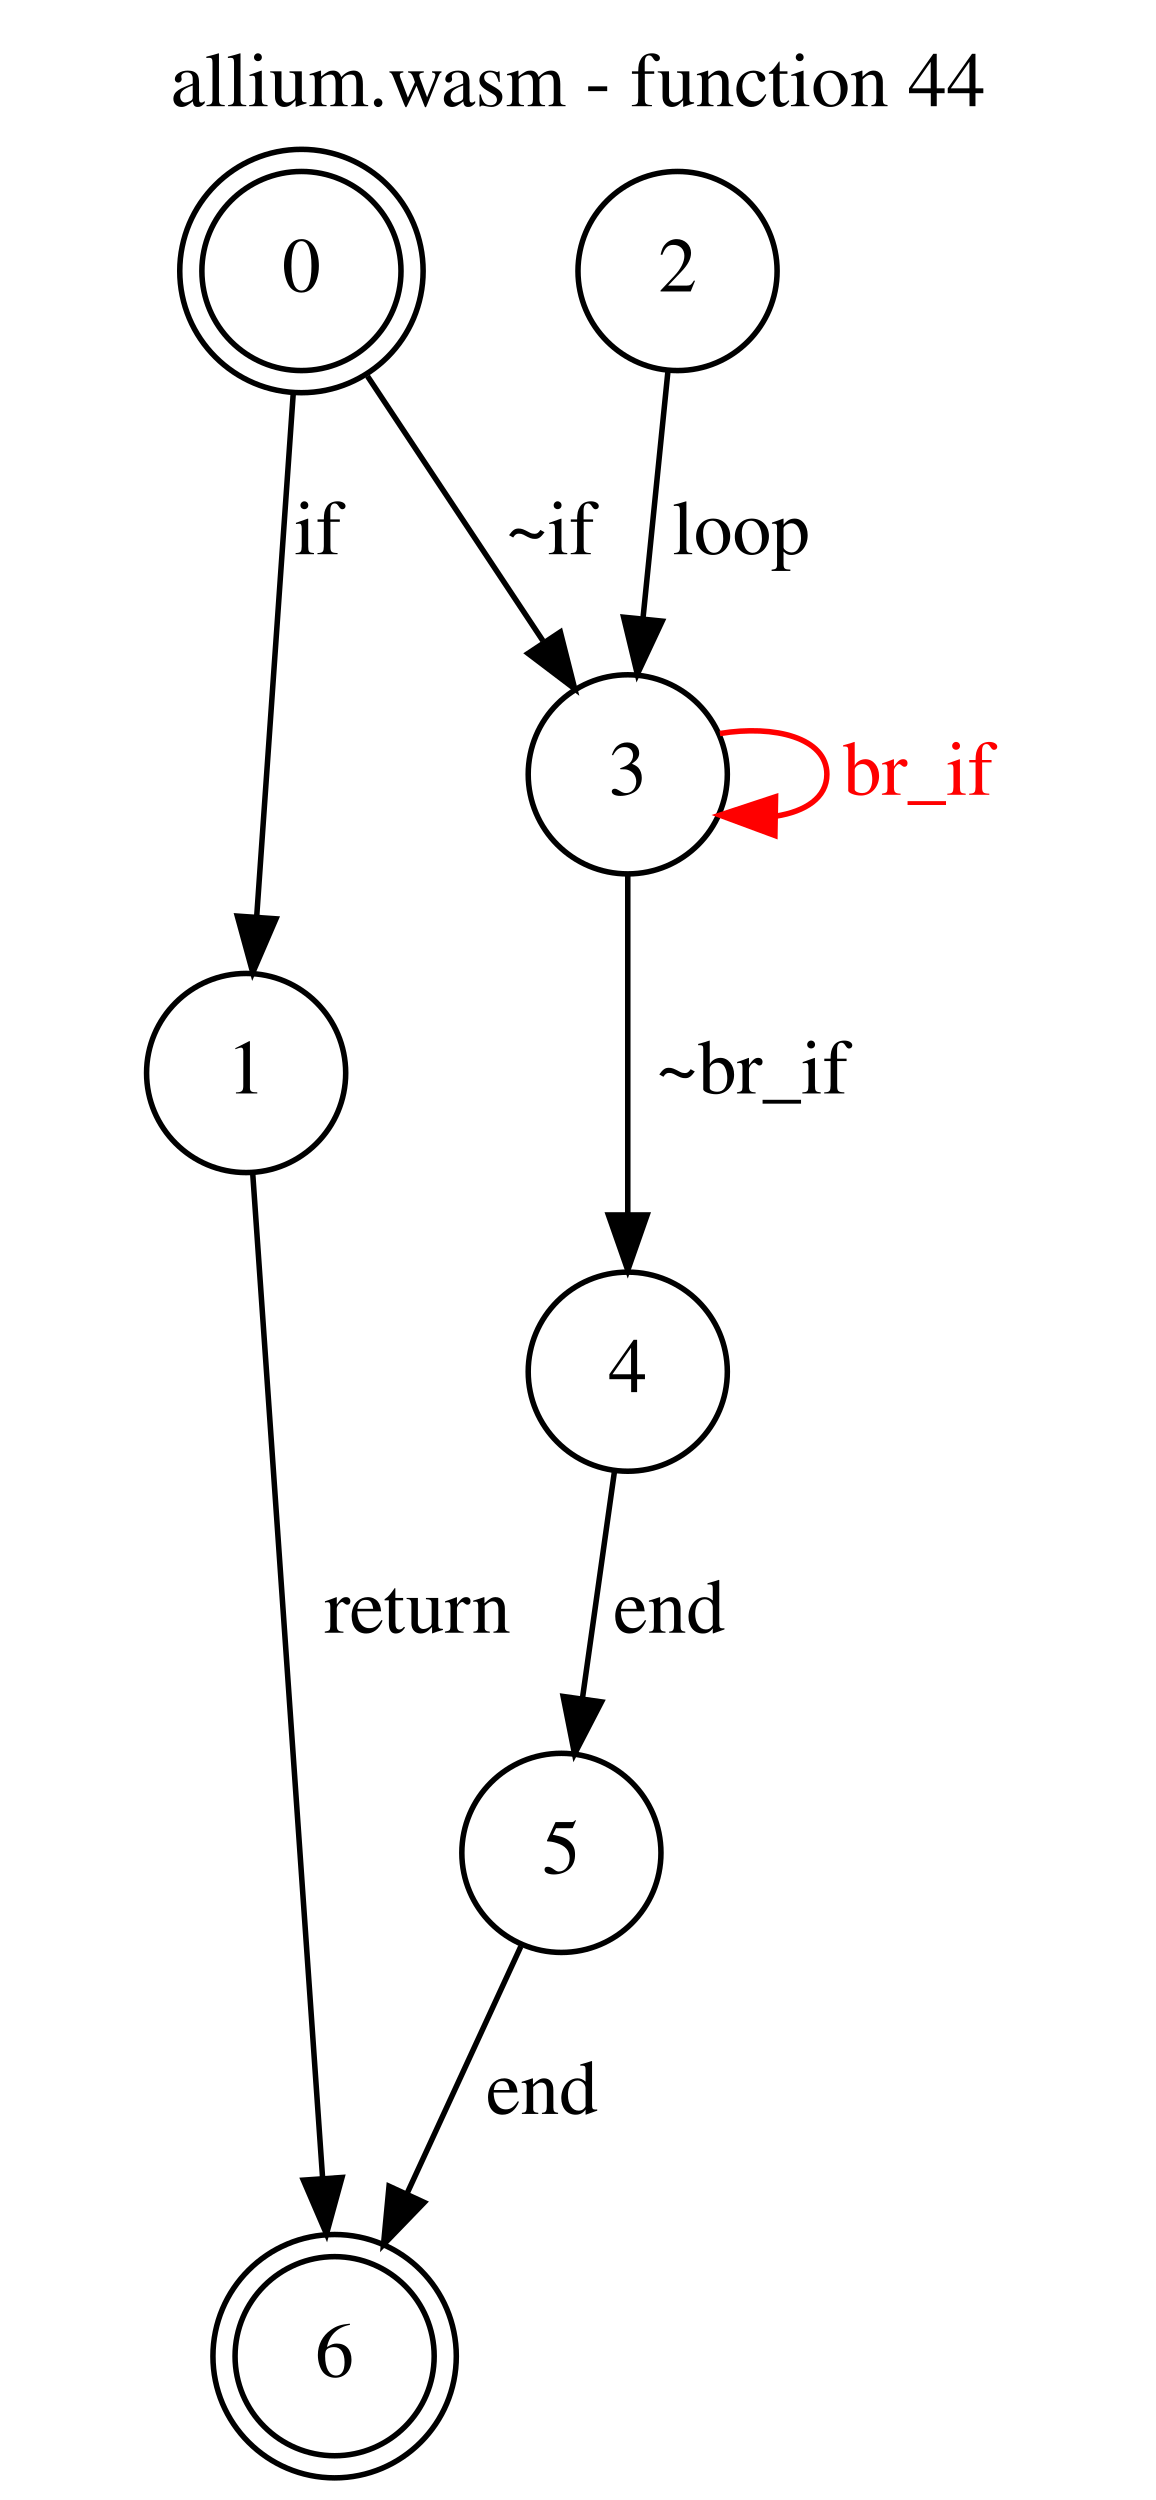
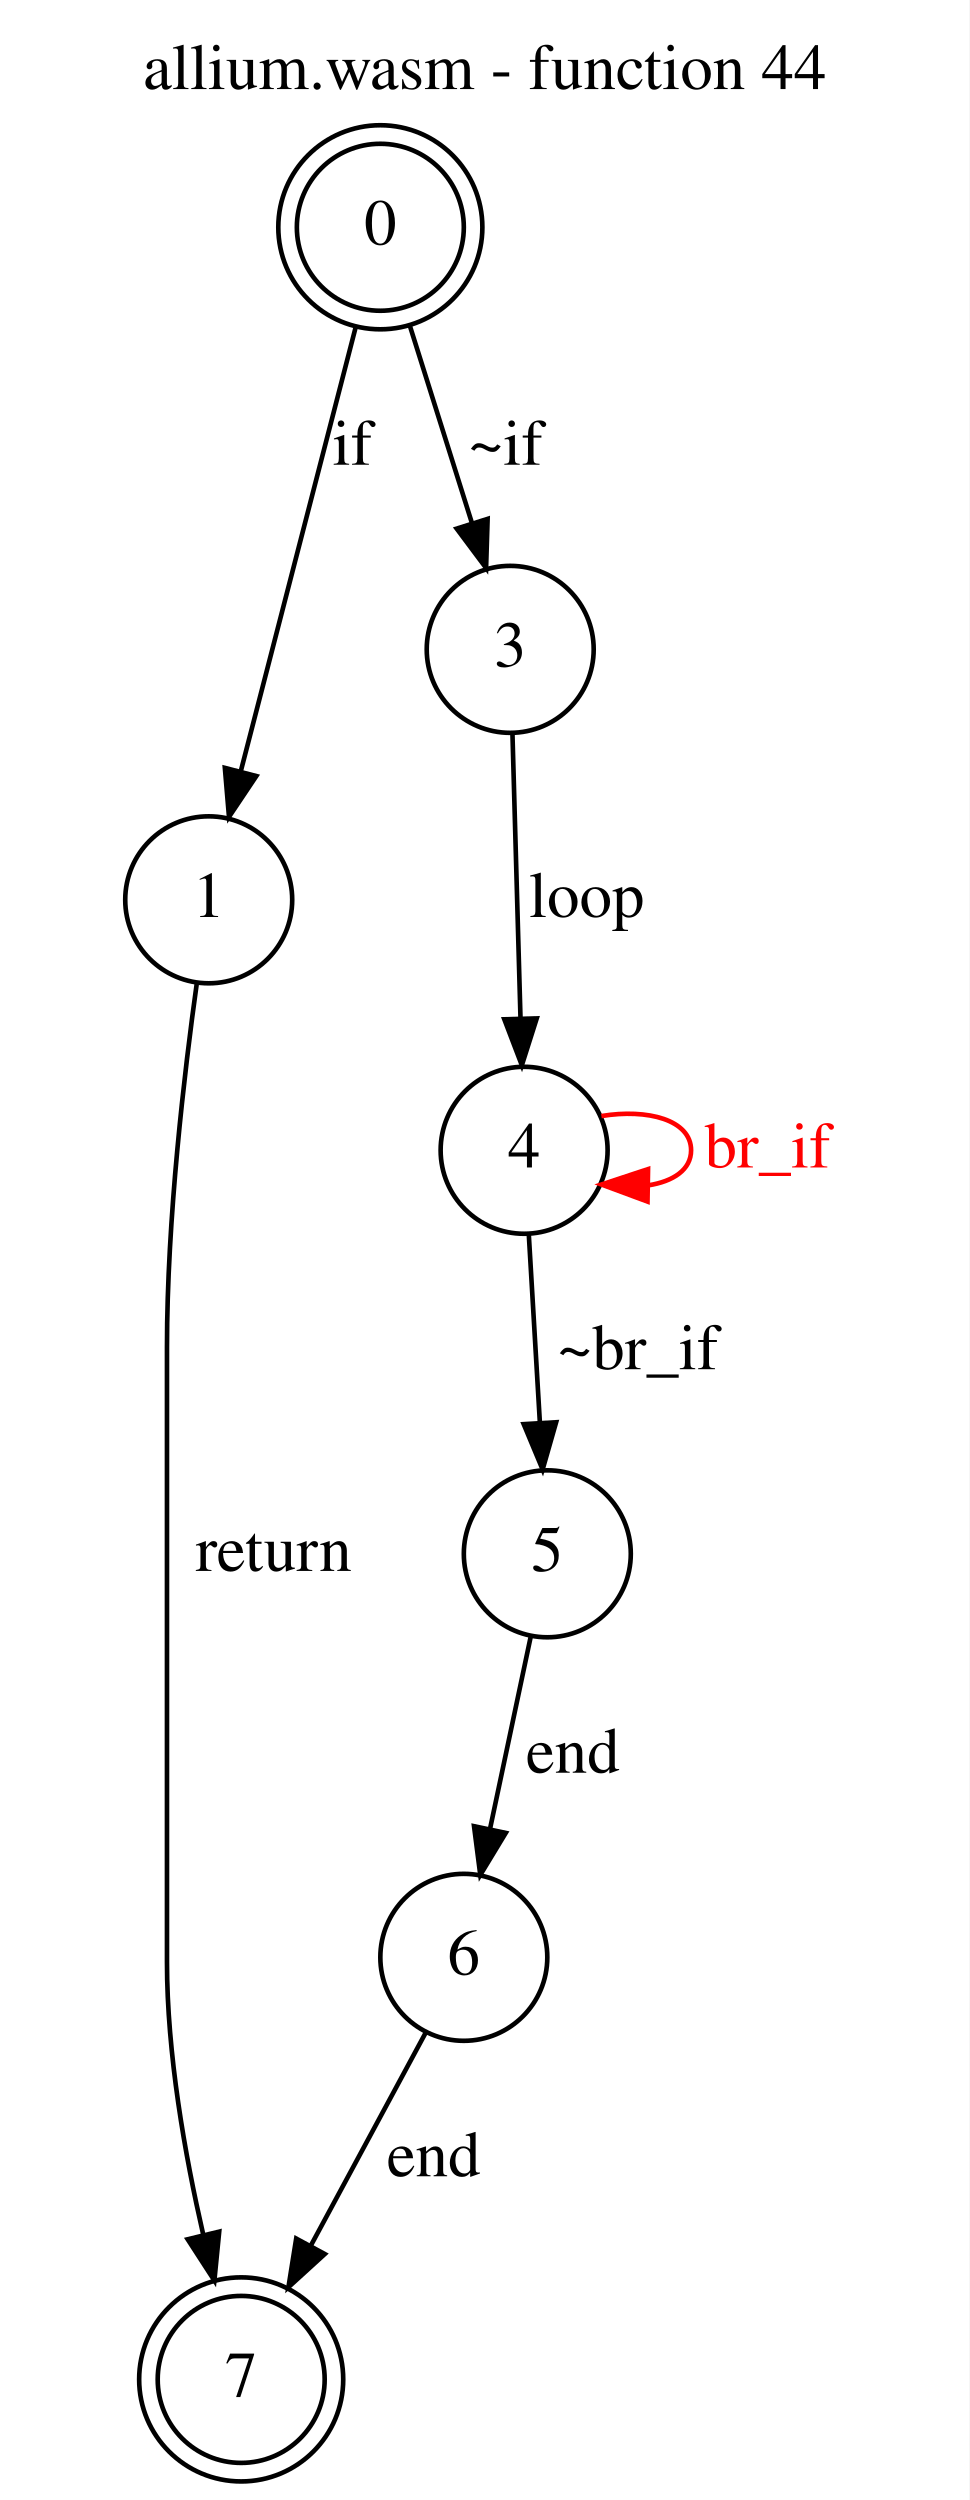
- <svg xmlns="http://www.w3.org/2000/svg" width="209pt" height="452pt" viewBox="0.00 0.00 209.00 452.00">
-   <g id="graph0" class="graph" transform="scale(1 1) rotate(0) translate(4 448)">
-     <polygon fill="white" stroke="transparent" points="-4,4 -4,-448 205,-448 205,4 -4,4" />
-     <text text-anchor="middle" x="100.5" y="-428.8" font-family="Times,serif" font-size="14.00">allium.wasm - function 44</text>
+ <svg xmlns="http://www.w3.org/2000/svg" width="209pt" height="539pt" viewBox="0.00 0.00 209.00 539.00">
+   <g id="graph0" class="graph" transform="scale(1 1) rotate(0) translate(4 535)">
+     <polygon fill="white" stroke="transparent" points="-4,4 -4,-535 205,-535 205,4 -4,4" />
+     <text text-anchor="middle" x="100.5" y="-515.8" font-family="Times,serif" font-size="14.00">allium.wasm - function 44</text>
    <g id="node1" class="node">
-       <ellipse fill="none" stroke="black" cx="50.5" cy="-399" rx="18" ry="18" />
-       <ellipse fill="none" stroke="black" cx="50.5" cy="-399" rx="22" ry="22" />
-       <text text-anchor="middle" x="50.5" y="-395.3" font-family="Times,serif" font-size="14.00">0</text>
+       <ellipse fill="none" stroke="black" cx="78" cy="-486" rx="18" ry="18" />
+       <ellipse fill="none" stroke="black" cx="78" cy="-486" rx="22" ry="22" />
+       <text text-anchor="middle" x="78" y="-482.3" font-family="Times,serif" font-size="14.00">0</text>
    </g>
    <g id="node3" class="node">
-       <ellipse fill="none" stroke="black" cx="40.5" cy="-254" rx="18" ry="18" />
-       <text text-anchor="middle" x="40.5" y="-250.3" font-family="Times,serif" font-size="14.00">1</text>
+       <ellipse fill="none" stroke="black" cx="41" cy="-341" rx="18" ry="18" />
+       <text text-anchor="middle" x="41" y="-337.3" font-family="Times,serif" font-size="14.00">1</text>
    </g>
    <g id="edge1" class="edge">
-       <path fill="none" stroke="black" d="M49.02,-376.9C47.27,-351.8 44.33,-309.83 42.41,-282.28" />
-       <polygon fill="black" stroke="black" points="45.89,-281.88 41.7,-272.15 38.91,-282.37 45.89,-281.88" />
-       <text text-anchor="middle" x="53.5" y="-347.8" font-family="Times,serif" font-size="14.00">if</text>
+       <path fill="none" stroke="black" d="M72.7,-464.51C66.18,-439.31 55.09,-396.47 47.91,-368.71" />
+       <polygon fill="black" stroke="black" points="51.26,-367.68 45.37,-358.88 44.48,-369.44 51.26,-367.68" />
+       <text text-anchor="middle" x="72" y="-434.8" font-family="Times,serif" font-size="14.00">if</text>
    </g>
    <g id="node4" class="node">
-       <ellipse fill="none" stroke="black" cx="109.5" cy="-308" rx="18" ry="18" />
-       <text text-anchor="middle" x="109.5" y="-304.3" font-family="Times,serif" font-size="14.00">3</text>
+       <ellipse fill="none" stroke="black" cx="106" cy="-395" rx="18" ry="18" />
+       <text text-anchor="middle" x="106" y="-391.3" font-family="Times,serif" font-size="14.00">3</text>
    </g>
    <g id="edge2" class="edge">
-       <path fill="none" stroke="black" d="M62.44,-379.99C71.59,-366.19 84.27,-347.06 94.17,-332.13" />
-       <polygon fill="black" stroke="black" points="97.31,-333.73 99.91,-323.46 91.47,-329.86 97.31,-333.73" />
-       <text text-anchor="middle" x="95.5" y="-347.8" font-family="Times,serif" font-size="14.00">~if</text>
+       <path fill="none" stroke="black" d="M84.35,-464.8C88.31,-452.22 93.45,-435.89 97.73,-422.29" />
+       <polygon fill="black" stroke="black" points="101.13,-423.13 100.8,-412.54 94.46,-421.03 101.13,-423.13" />
+       <text text-anchor="middle" x="105" y="-434.8" font-family="Times,serif" font-size="14.00">~if</text>
    </g>
    <g id="node2" class="node">
-       <ellipse fill="none" stroke="black" cx="56.5" cy="-22" rx="18" ry="18" />
-       <ellipse fill="none" stroke="black" cx="56.5" cy="-22" rx="22" ry="22" />
-       <text text-anchor="middle" x="56.5" y="-18.3" font-family="Times,serif" font-size="14.00">6</text>
+       <ellipse fill="none" stroke="black" cx="48" cy="-22" rx="18" ry="18" />
+       <ellipse fill="none" stroke="black" cx="48" cy="-22" rx="22" ry="22" />
+       <text text-anchor="middle" x="48" y="-18.3" font-family="Times,serif" font-size="14.00">7</text>
    </g>
    <g id="edge3" class="edge">
-       <path fill="none" stroke="black" d="M41.7,-235.71C44.39,-197.07 50.92,-103.26 54.33,-54.15" />
-       <polygon fill="black" stroke="black" points="57.83,-54.31 55.03,-44.1 50.85,-53.83 57.83,-54.31" />
-       <text text-anchor="middle" x="71.5" y="-152.8" font-family="Times,serif" font-size="14.00">return</text>
+       <path fill="none" stroke="black" d="M38.45,-323.14C35.78,-304.09 32,-272.14 32,-244.5 32,-244.5 32,-244.5 32,-112 32,-92.24 35.87,-70.39 39.8,-53.29" />
+       <polygon fill="black" stroke="black" points="43.26,-53.86 42.22,-43.32 36.46,-52.21 43.26,-53.86" />
+       <text text-anchor="middle" x="55" y="-196.3" font-family="Times,serif" font-size="14.00">return</text>
+     </g>
+     <g id="node5" class="node">
+       <ellipse fill="none" stroke="black" cx="109" cy="-287" rx="18" ry="18" />
+       <text text-anchor="middle" x="109" y="-283.3" font-family="Times,serif" font-size="14.00">4</text>
+     </g>
+     <g id="edge4" class="edge">
+       <path fill="none" stroke="black" d="M106.48,-376.97C106.95,-360.38 107.67,-334.88 108.22,-315.43" />
+       <polygon fill="black" stroke="black" points="111.72,-315.44 108.51,-305.34 104.73,-315.24 111.72,-315.44" />
+       <text text-anchor="middle" x="122.5" y="-337.3" font-family="Times,serif" font-size="14.00">loop</text>
    </g>
    <g id="edge6" class="edge">
-       <path fill="none" stroke="red" d="M126.16,-315.38C136.12,-317.02 145.5,-314.56 145.5,-308 145.5,-303.8 141.65,-301.28 136.27,-300.44" />
-       <polygon fill="red" stroke="red" points="136.1,-296.94 126.16,-300.62 136.22,-303.94 136.1,-296.94" />
-       <text text-anchor="middle" x="162" y="-304.3" font-family="Times,serif" font-size="14.00" fill="red">br_if</text>
+       <path fill="none" stroke="red" d="M125.66,-294.38C135.62,-296.02 145,-293.56 145,-287 145,-282.8 141.15,-280.28 135.77,-279.44" />
+       <polygon fill="red" stroke="red" points="135.6,-275.94 125.66,-279.62 135.72,-282.94 135.6,-275.94" />
+       <text text-anchor="middle" x="161.5" y="-283.3" font-family="Times,serif" font-size="14.00" fill="red">br_if</text>
    </g>
    <g id="node6" class="node">
-       <ellipse fill="none" stroke="black" cx="109.5" cy="-200" rx="18" ry="18" />
-       <text text-anchor="middle" x="109.5" y="-196.3" font-family="Times,serif" font-size="14.00">4</text>
+       <ellipse fill="none" stroke="black" cx="114" cy="-200" rx="18" ry="18" />
+       <text text-anchor="middle" x="114" y="-196.3" font-family="Times,serif" font-size="14.00">5</text>
    </g>
    <g id="edge5" class="edge">
-       <path fill="none" stroke="black" d="M109.5,-289.97C109.5,-273.38 109.5,-247.88 109.5,-228.43" />
-       <polygon fill="black" stroke="black" points="113,-228.34 109.5,-218.34 106,-228.34 113,-228.34" />
-       <text text-anchor="middle" x="132" y="-250.3" font-family="Times,serif" font-size="14.00">~br_if</text>
-     </g>
-     <g id="node5" class="node">
-       <ellipse fill="none" stroke="black" cx="118.5" cy="-399" rx="18" ry="18" />
-       <text text-anchor="middle" x="118.5" y="-395.3" font-family="Times,serif" font-size="14.00">2</text>
-     </g>
-     <g id="edge4" class="edge">
-       <path fill="none" stroke="black" d="M116.76,-380.84C115.48,-368.16 113.71,-350.64 112.24,-336.08" />
-       <polygon fill="black" stroke="black" points="115.72,-335.7 111.23,-326.11 108.75,-336.41 115.72,-335.7" />
-       <text text-anchor="middle" x="130" y="-347.8" font-family="Times,serif" font-size="14.00">loop</text>
+       <path fill="none" stroke="black" d="M110.01,-268.8C110.7,-257.16 111.61,-241.55 112.4,-228.24" />
+       <polygon fill="black" stroke="black" points="115.9,-228.36 112.99,-218.18 108.91,-227.95 115.9,-228.36" />
+       <text text-anchor="middle" x="133.5" y="-239.8" font-family="Times,serif" font-size="14.00">~br_if</text>
    </g>
    <g id="node7" class="node">
-       <ellipse fill="none" stroke="black" cx="97.5" cy="-113" rx="18" ry="18" />
-       <text text-anchor="middle" x="97.5" y="-109.3" font-family="Times,serif" font-size="14.00">5</text>
+       <ellipse fill="none" stroke="black" cx="96" cy="-113" rx="18" ry="18" />
+       <text text-anchor="middle" x="96" y="-109.3" font-family="Times,serif" font-size="14.00">6</text>
    </g>
    <g id="edge7" class="edge">
-       <path fill="none" stroke="black" d="M107.07,-181.8C105.42,-170.09 103.2,-154.34 101.31,-140.97" />
-       <polygon fill="black" stroke="black" points="104.75,-140.3 99.88,-130.89 97.82,-141.28 104.75,-140.3" />
-       <text text-anchor="middle" x="117" y="-152.8" font-family="Times,serif" font-size="14.00">end</text>
+       <path fill="none" stroke="black" d="M110.44,-182.21C107.93,-170.33 104.51,-154.17 101.62,-140.56" />
+       <polygon fill="black" stroke="black" points="105.04,-139.82 99.55,-130.76 98.2,-141.27 105.04,-139.82" />
+       <text text-anchor="middle" x="119.5" y="-152.8" font-family="Times,serif" font-size="14.00">end</text>
    </g>
    <g id="edge8" class="edge">
-       <path fill="none" stroke="black" d="M90.17,-96.09C84.46,-83.7 76.4,-66.19 69.59,-51.41" />
-       <polygon fill="black" stroke="black" points="72.7,-49.8 65.34,-42.18 66.34,-52.73 72.7,-49.8" />
-       <text text-anchor="middle" x="94" y="-65.8" font-family="Times,serif" font-size="14.00">end</text>
+       <path fill="none" stroke="black" d="M87.86,-96.9C81.08,-84.33 71.25,-66.1 63.04,-50.9" />
+       <polygon fill="black" stroke="black" points="66.02,-49.03 58.19,-41.89 59.86,-52.36 66.02,-49.03" />
+       <text text-anchor="middle" x="89.5" y="-65.8" font-family="Times,serif" font-size="14.00">end</text>
    </g>
  </g>
</svg>
